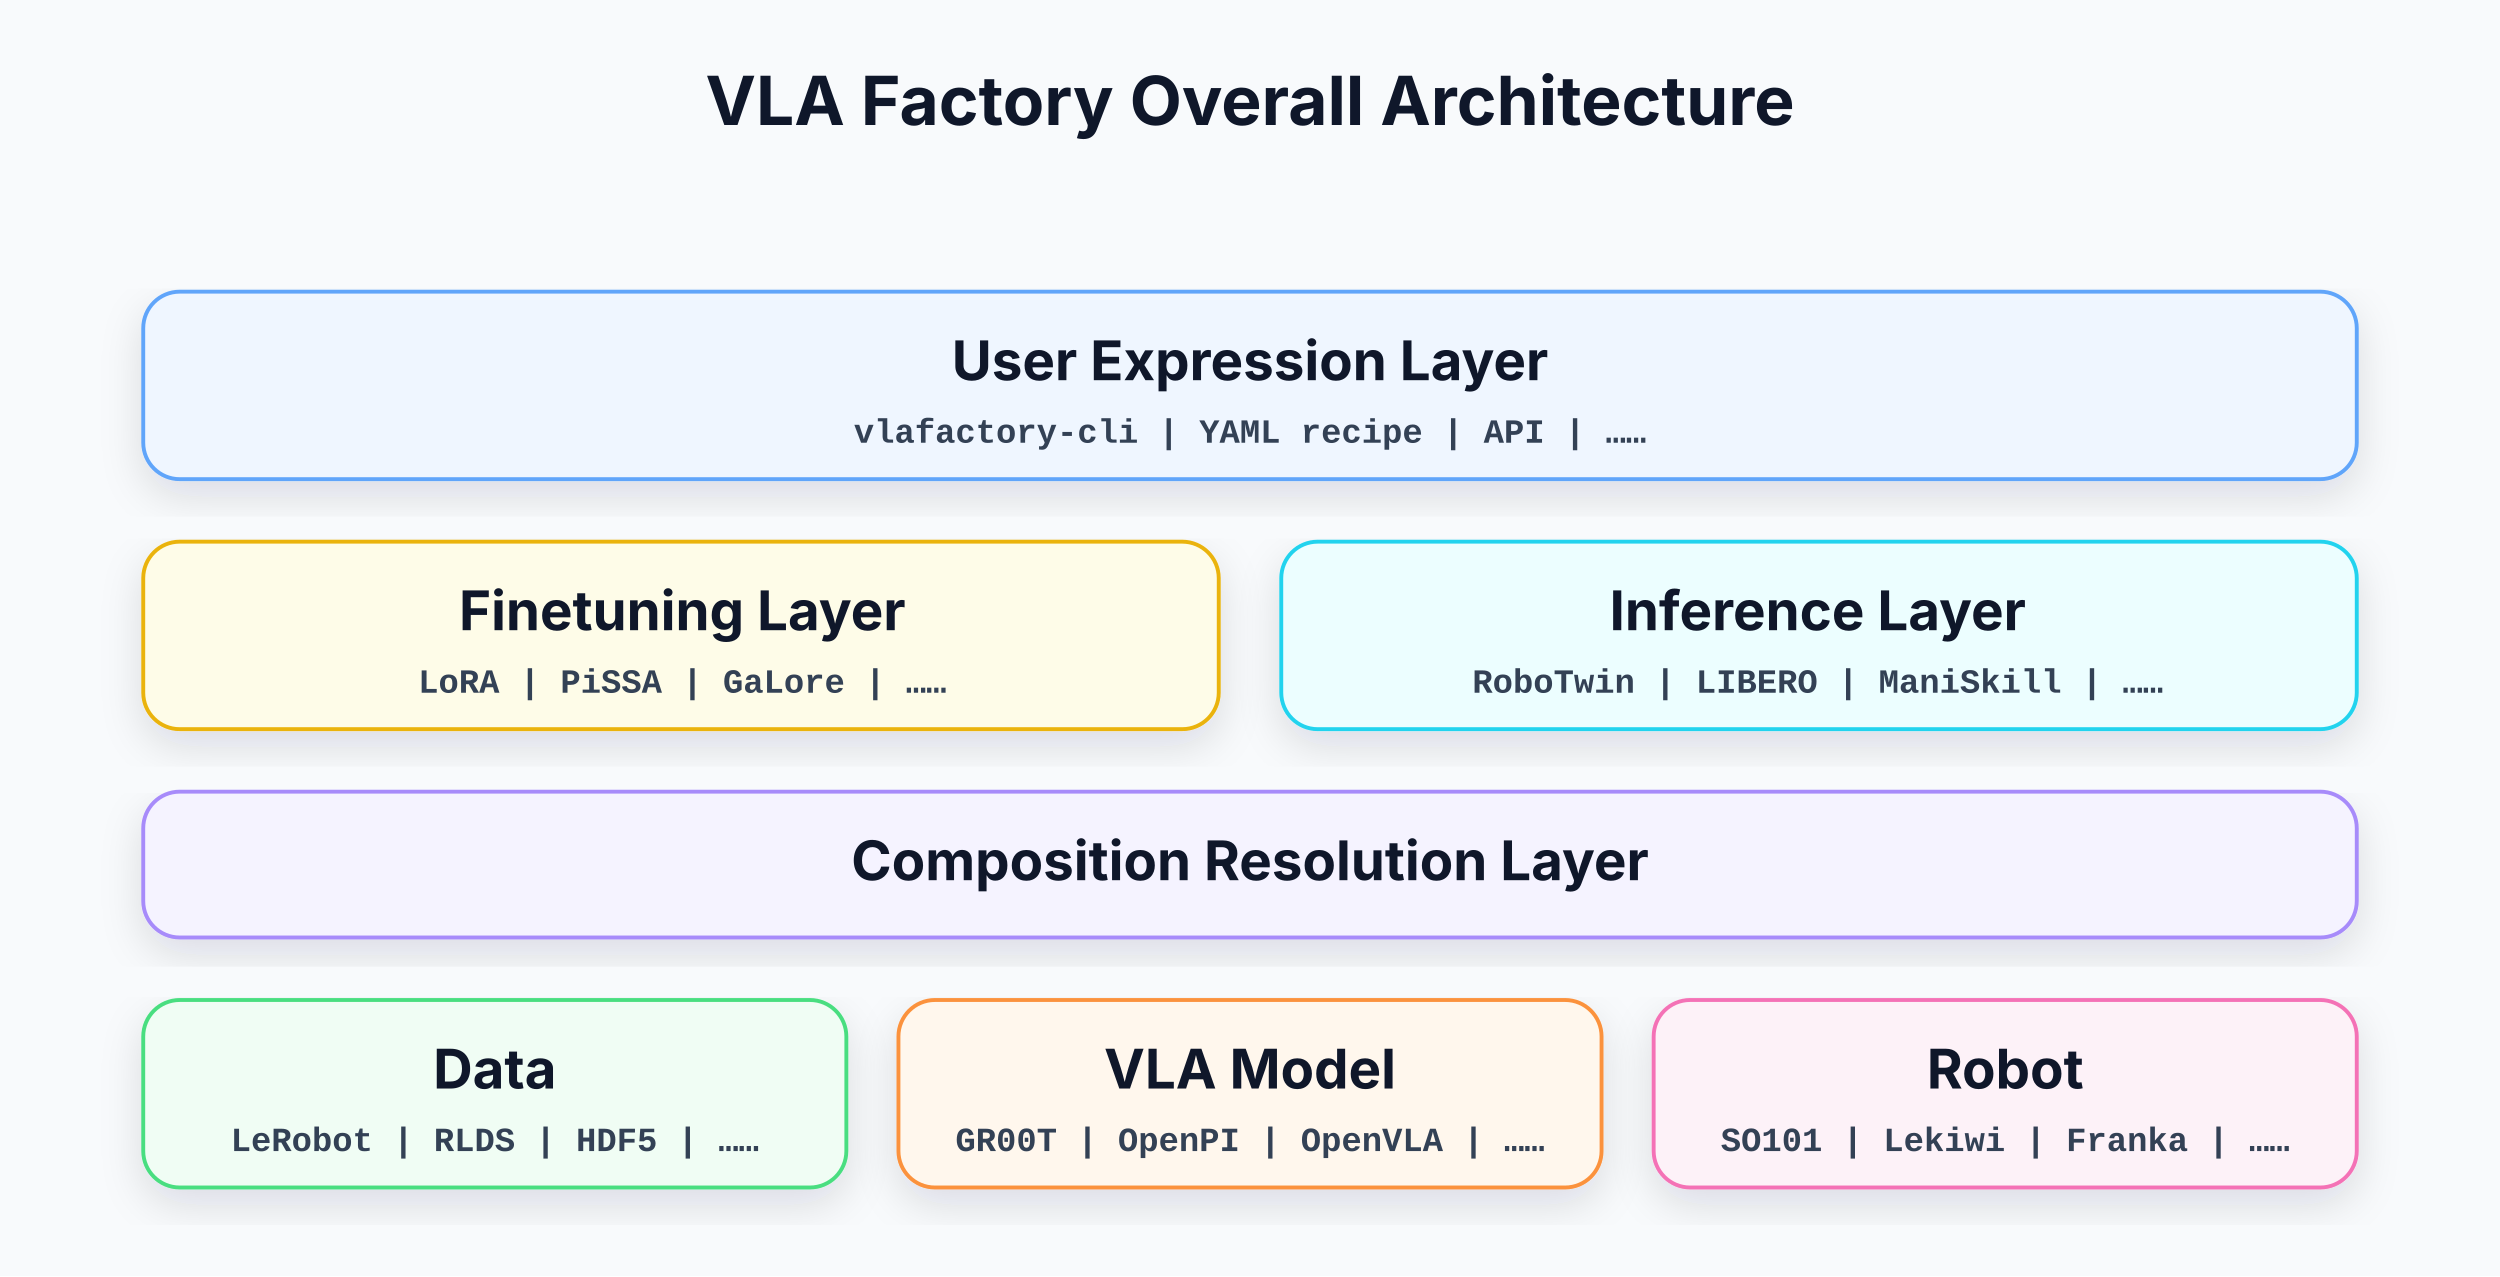
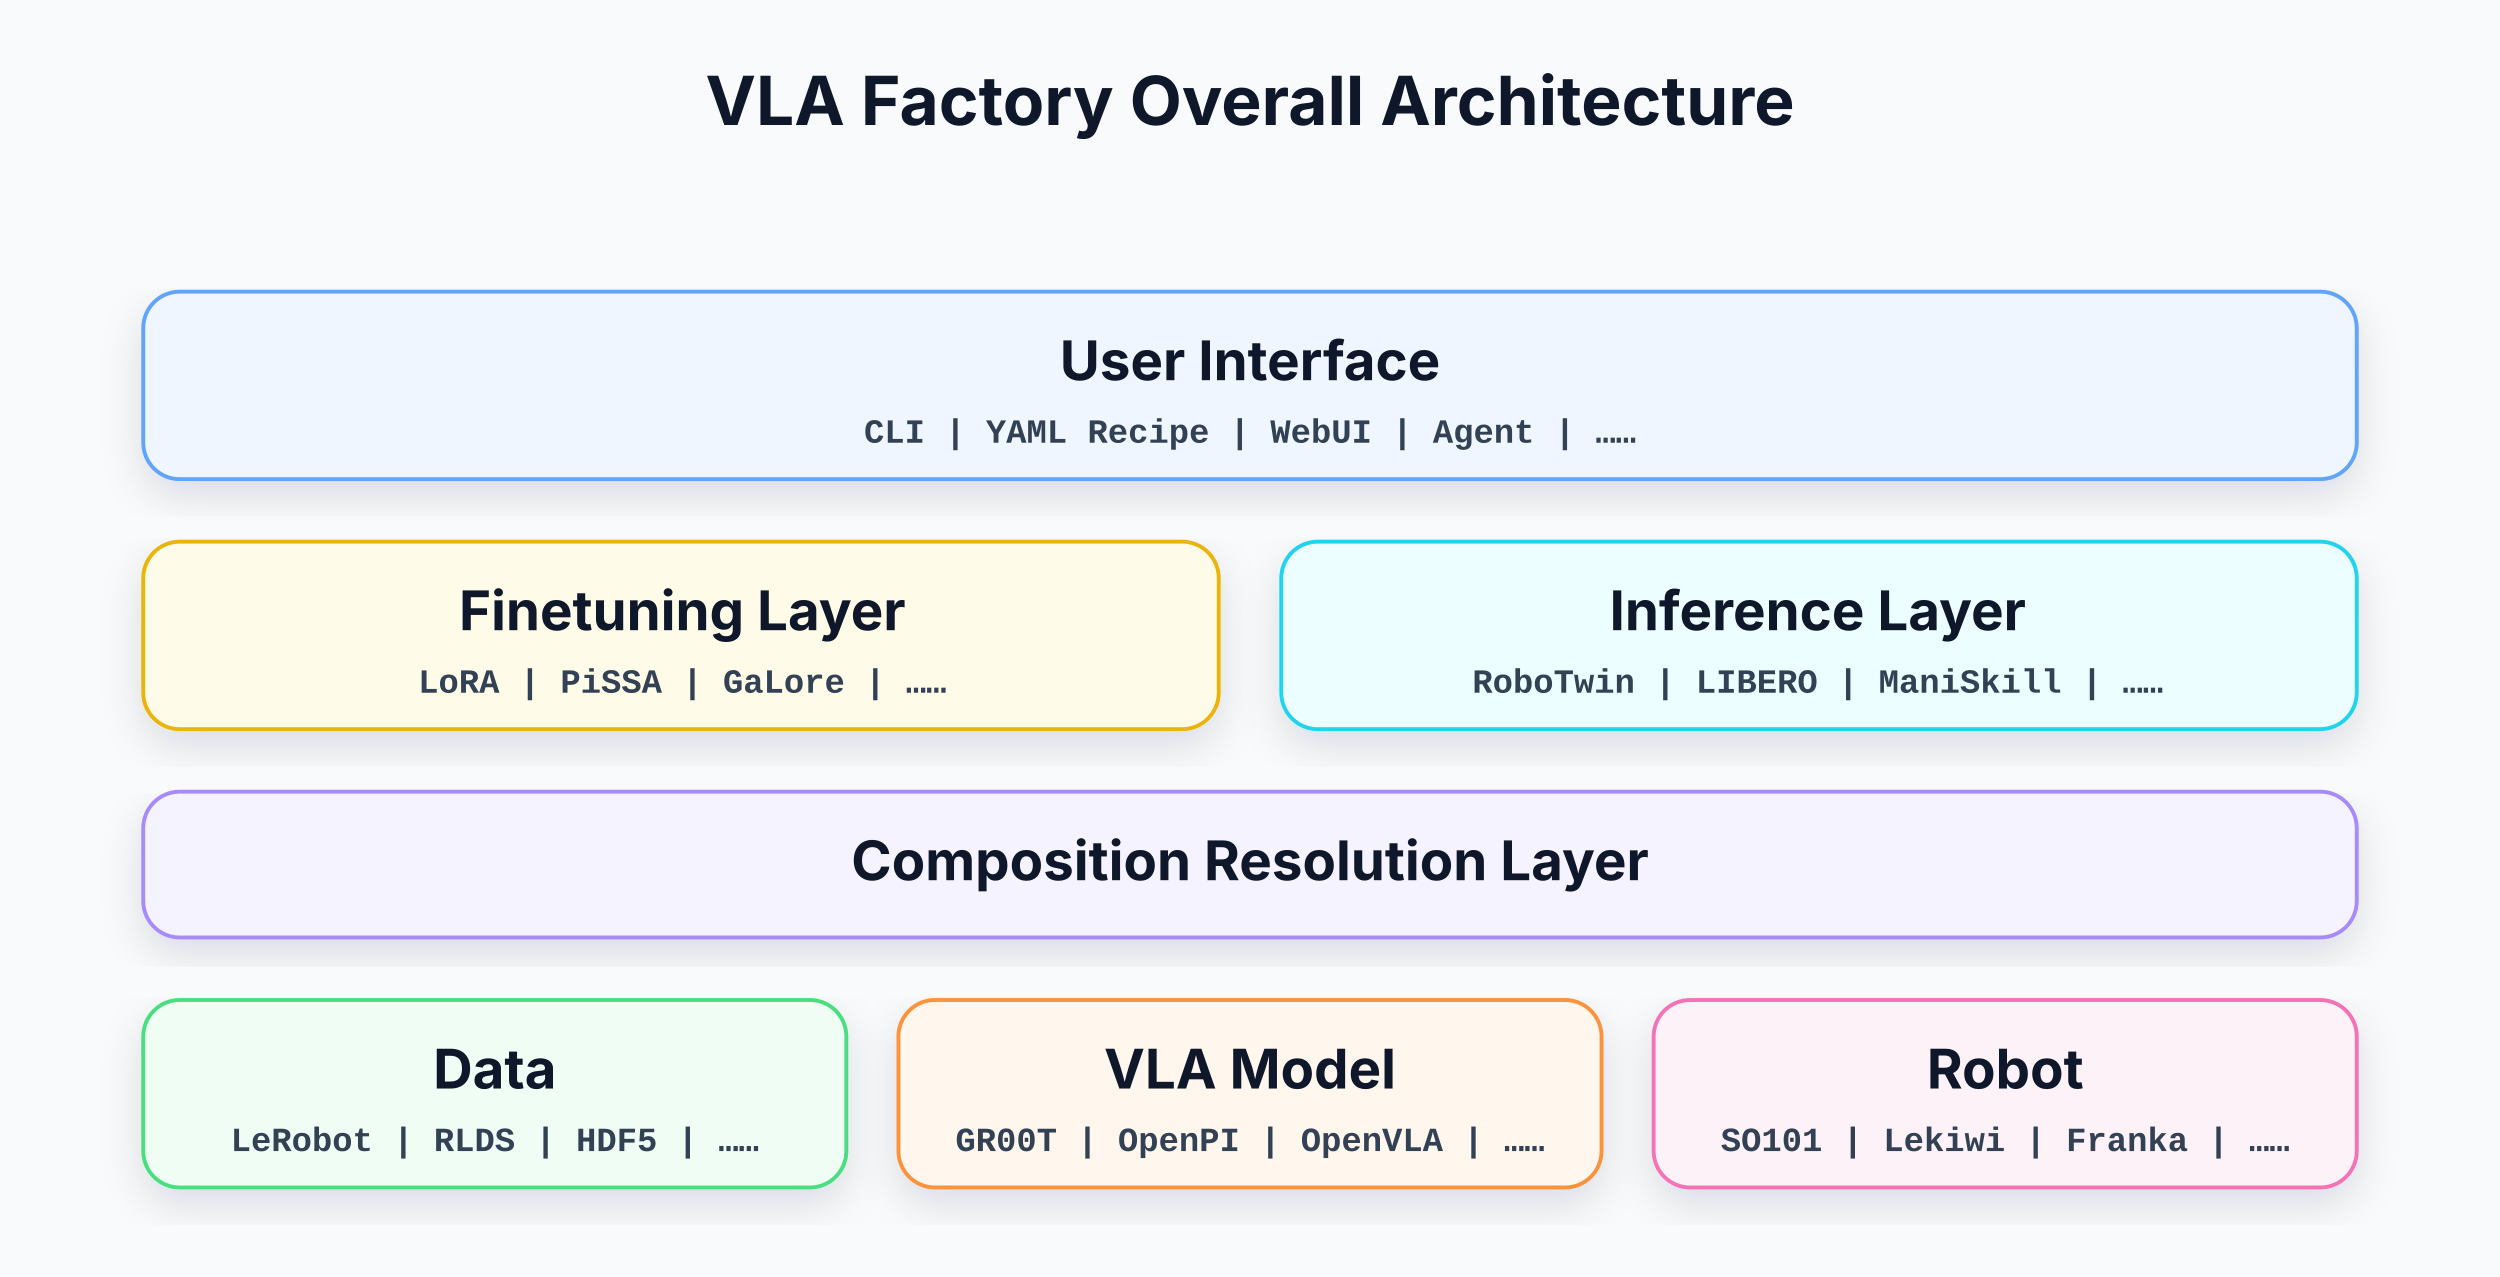
<svg xmlns="http://www.w3.org/2000/svg" width="960" height="490" viewBox="0 0 960 490" role="img" aria-labelledby="title desc">
  <defs>
    <filter id="shadow" x="-8%" y="-10%" width="116%" height="130%">
      <feDropShadow dx="0" dy="6" stdDeviation="8" flood-color="#0f172a" flood-opacity="0.12" />
    </filter>
    <style>
      .bg { fill: #f8fafc; }
      .layer { stroke-width: 1.5; filter: url(#shadow); }
      .user { fill: #eff6ff; stroke: #60a5fa; }
      .train { fill: #fefce8; stroke: #eab308; }
      .infer { fill: #ecfeff; stroke: #22d3ee; }
      .resolve { fill: #f5f3ff; stroke: #a78bfa; }
      .data { fill: #f0fdf4; stroke: #4ade80; }
      .model { fill: #fff7ed; stroke: #fb923c; }
      .robot { fill: #fdf2f8; stroke: #f472b6; }
      .title { font: 700 26px system-ui, -apple-system, BlinkMacSystemFont, "Segoe UI", sans-serif; fill: #0f172a; }
      .layer-title { font: 700 21px system-ui, -apple-system, BlinkMacSystemFont, "Segoe UI", sans-serif; fill: #0f172a; }
      .code { font: 600 13px ui-monospace, SFMono-Regular, Menlo, Consolas, "Liberation Mono", monospace; fill: #334155; }
    </style>
  </defs>
  <rect class="bg" width="960" height="490" />
  <text x="480" y="48" text-anchor="middle" class="title">VLA Factory Overall Architecture</text>
  <rect x="55" y="112" width="850" height="72" rx="14" class="layer user" />
-   <text x="480" y="146" text-anchor="middle" class="layer-title">User Expression Layer</text>
-   <text x="480" y="170" text-anchor="middle" class="code">vlafactory-cli | YAML recipe | API | ……</text>
+   <text x="480" y="146" text-anchor="middle" class="layer-title">User Interface</text>
+   <text x="480" y="170" text-anchor="middle" class="code">CLI | YAML Recipe | WebUI | Agent | ……</text>
  <rect x="55" y="208" width="413" height="72" rx="14" class="layer train" />
  <text x="262" y="242" text-anchor="middle" class="layer-title">Finetuning Layer</text>
  <text x="262" y="266" text-anchor="middle" class="code">LoRA | PiSSA | GaLore | ……</text>
  <rect x="492" y="208" width="413" height="72" rx="14" class="layer infer" />
  <text x="698" y="242" text-anchor="middle" class="layer-title">Inference Layer</text>
  <text x="698" y="266" text-anchor="middle" class="code">RoboTwin | LIBERO | ManiSkill | ……</text>
  <rect x="55" y="304" width="850" height="56" rx="14" class="layer resolve" />
  <text x="480" y="338" text-anchor="middle" class="layer-title">Composition Resolution Layer</text>
  <rect x="55" y="384" width="270" height="72" rx="14" class="layer data" />
  <text x="190" y="418" text-anchor="middle" class="layer-title">Data</text>
  <text x="190" y="442" text-anchor="middle" class="code">LeRobot | RLDS | HDF5 | ……</text>
  <rect x="345" y="384" width="270" height="72" rx="14" class="layer model" />
  <text x="480" y="418" text-anchor="middle" class="layer-title">VLA Model</text>
  <text x="480" y="442" text-anchor="middle" class="code">GR00T | OpenPI | OpenVLA | ……</text>
  <rect x="635" y="384" width="270" height="72" rx="14" class="layer robot" />
  <text x="770" y="418" text-anchor="middle" class="layer-title">Robot</text>
  <text x="770" y="442" text-anchor="middle" class="code">SO101 | Lekiwi | Franka | ……</text>
</svg>
